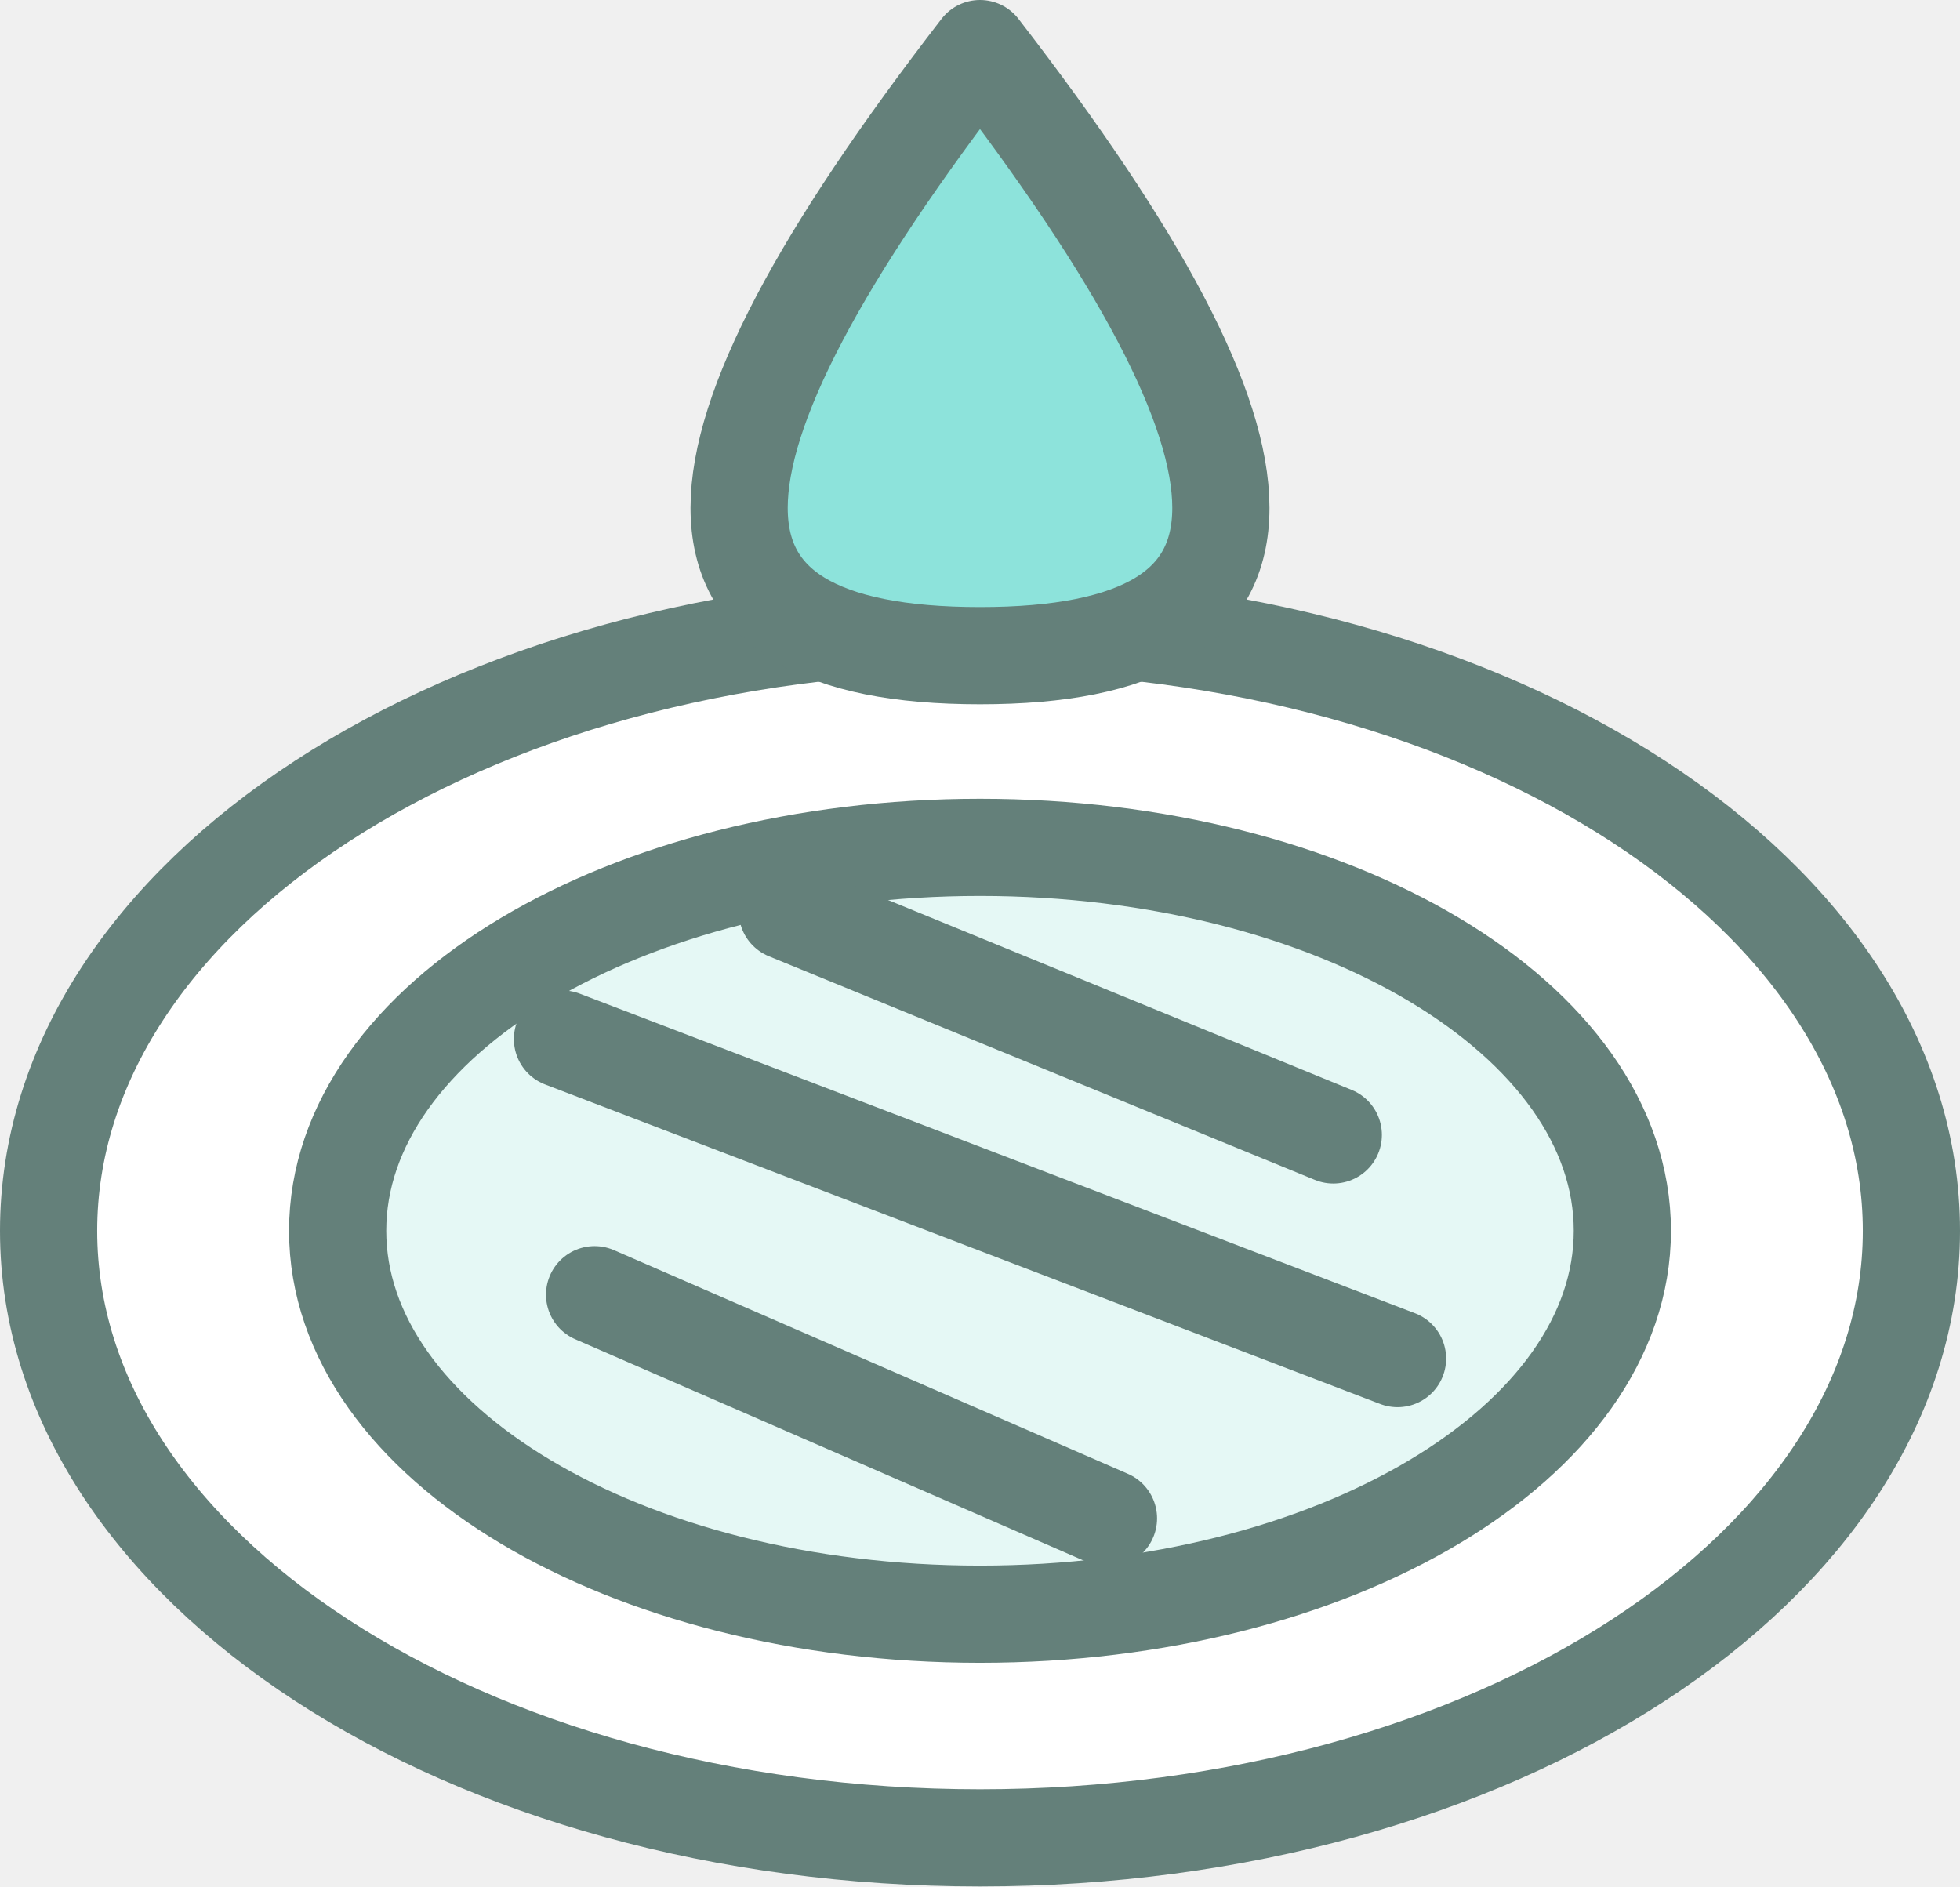
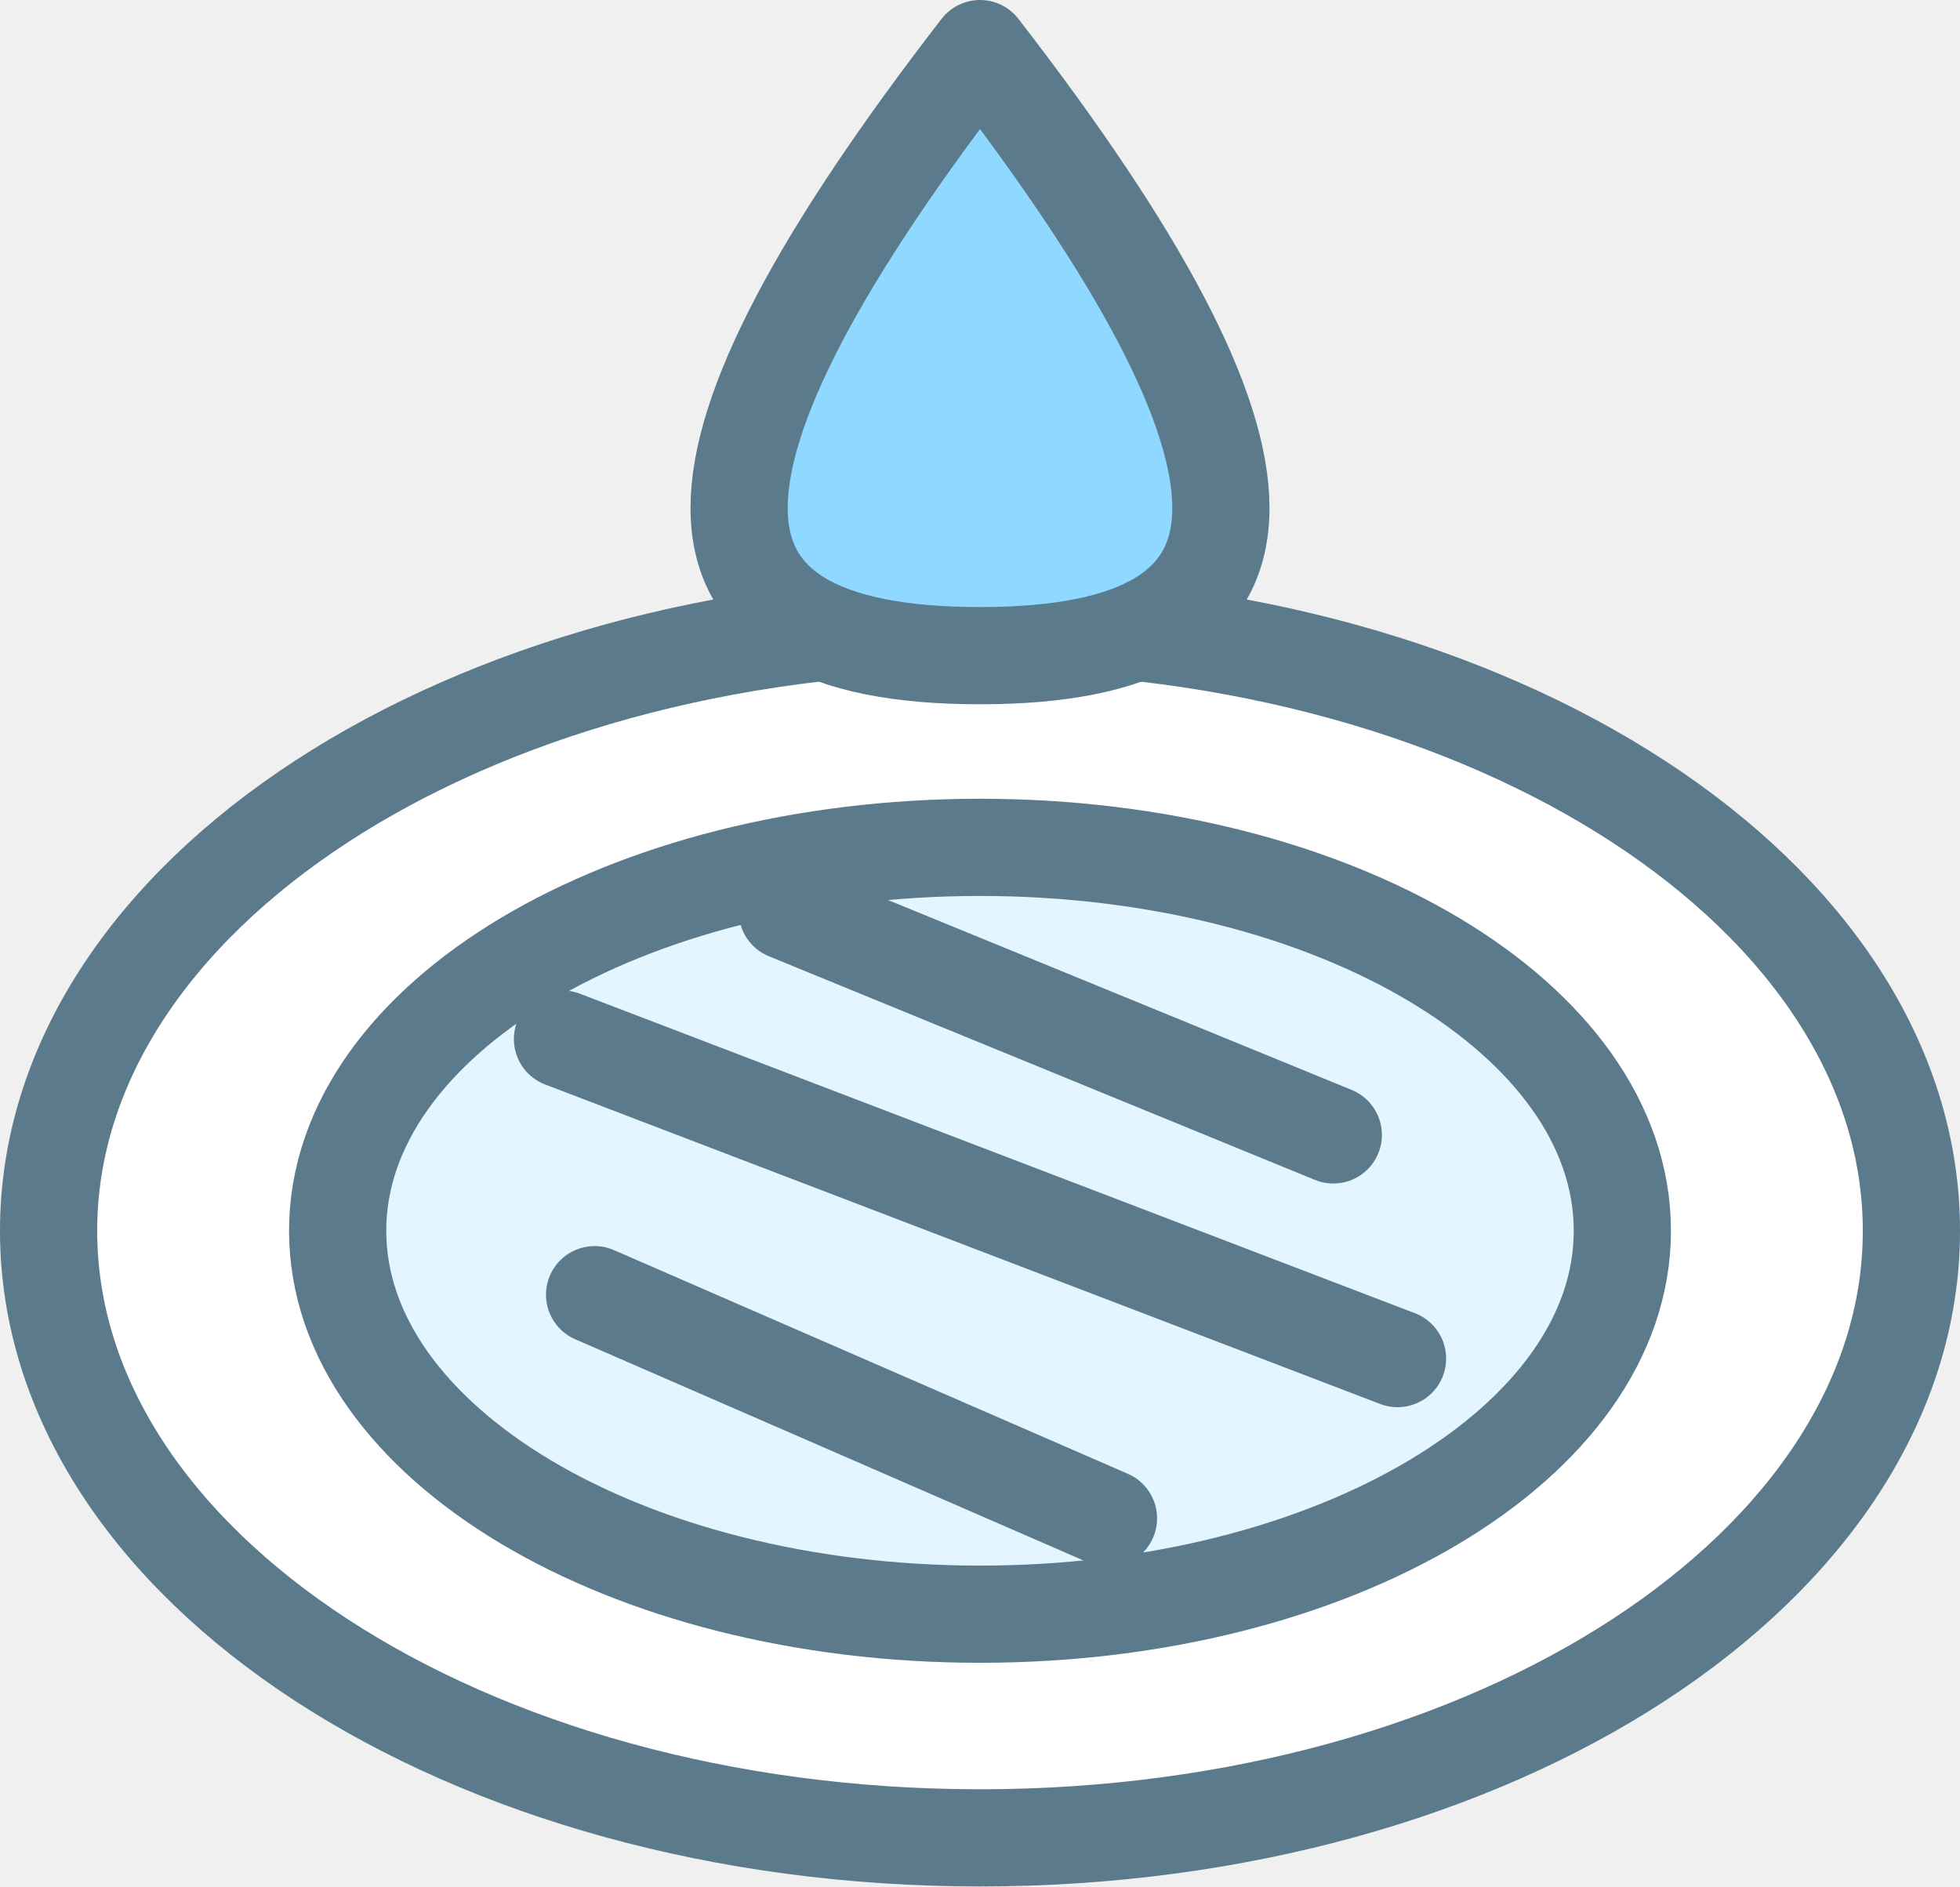
<svg xmlns="http://www.w3.org/2000/svg" preserveAspectRatio="none" overflow="visible" style="display: block;" width="46.38" height="44.642" viewBox="0 0 46.38 44.642" fill="none">
  <g id="Group">
-     <path id="Vector" d="M23.19 43.492C35.362 43.492 45.23 37.06 45.23 29.126C45.23 21.192 35.362 14.76 23.19 14.76C11.018 14.76 1.15 21.192 1.15 29.126C1.15 37.06 11.018 43.492 23.19 43.492Z" fill="white" stroke="#64807A" stroke-width="2.3" stroke-linecap="round" stroke-linejoin="round" />
-     <path id="Vector_2" d="M23.19 38.199C31.585 38.199 38.39 34.137 38.39 29.126C38.39 24.115 31.585 20.052 23.19 20.052C14.795 20.052 7.99 24.115 7.99 29.126C7.99 34.137 14.795 38.199 23.19 38.199Z" fill="#E5F8F5" stroke="#64807A" stroke-width="2.3" stroke-linecap="round" stroke-linejoin="round" />
+     <path id="Vector" d="M23.19 43.492C35.362 43.492 45.23 37.06 45.23 29.126C45.23 21.192 35.362 14.76 23.19 14.76C11.018 14.76 1.15 21.192 1.15 29.126C1.15 37.06 11.018 43.492 23.19 43.492Z" fill="white" stroke="#5B7A8C" stroke-width="2.3" stroke-linecap="round" stroke-linejoin="round" />
+     <path id="Vector_2" d="M23.19 38.199C31.585 38.199 38.39 34.137 38.39 29.126C38.39 24.115 31.585 20.052 23.19 20.052C14.795 20.052 7.99 24.115 7.99 29.126C7.99 34.137 14.795 38.199 23.19 38.199Z" fill="#E3F5FF" stroke="#5B7A8C" stroke-width="2.3" stroke-linecap="round" stroke-linejoin="round" />
    <g id="Vector_3">
-       <path d="M13.31 24.589L33.07 32.15ZM18.63 21.565L31.55 26.857ZM14.07 30.638L26.23 35.931ZM23.19 1.15C15.59 10.979 15.59 15.516 23.19 15.516C30.79 15.516 30.79 10.979 23.19 1.15Z" fill="#8DE3DB" />
-       <path d="M13.31 24.589L33.07 32.15M18.63 21.565L31.55 26.857M14.07 30.638L26.23 35.931M23.19 1.15C15.59 10.979 15.59 15.516 23.19 15.516C30.79 15.516 30.79 10.979 23.19 1.15Z" stroke="#64807A" stroke-width="2.3" stroke-linecap="round" stroke-linejoin="round" />
+       <path d="M13.31 24.589L33.07 32.15ZM18.63 21.565L31.55 26.857ZM14.07 30.638L26.23 35.931ZM23.19 1.15C15.59 10.979 15.59 15.516 23.19 15.516C30.79 15.516 30.79 10.979 23.19 1.15Z" fill="#8FD8FF" />
+       <path d="M13.31 24.589L33.07 32.15M18.63 21.565L31.55 26.857M14.07 30.638L26.23 35.931M23.19 1.15C15.59 10.979 15.59 15.516 23.19 15.516C30.79 15.516 30.79 10.979 23.19 1.15Z" stroke="#5B7A8C" stroke-width="2.3" stroke-linecap="round" stroke-linejoin="round" />
    </g>
  </g>
</svg>
